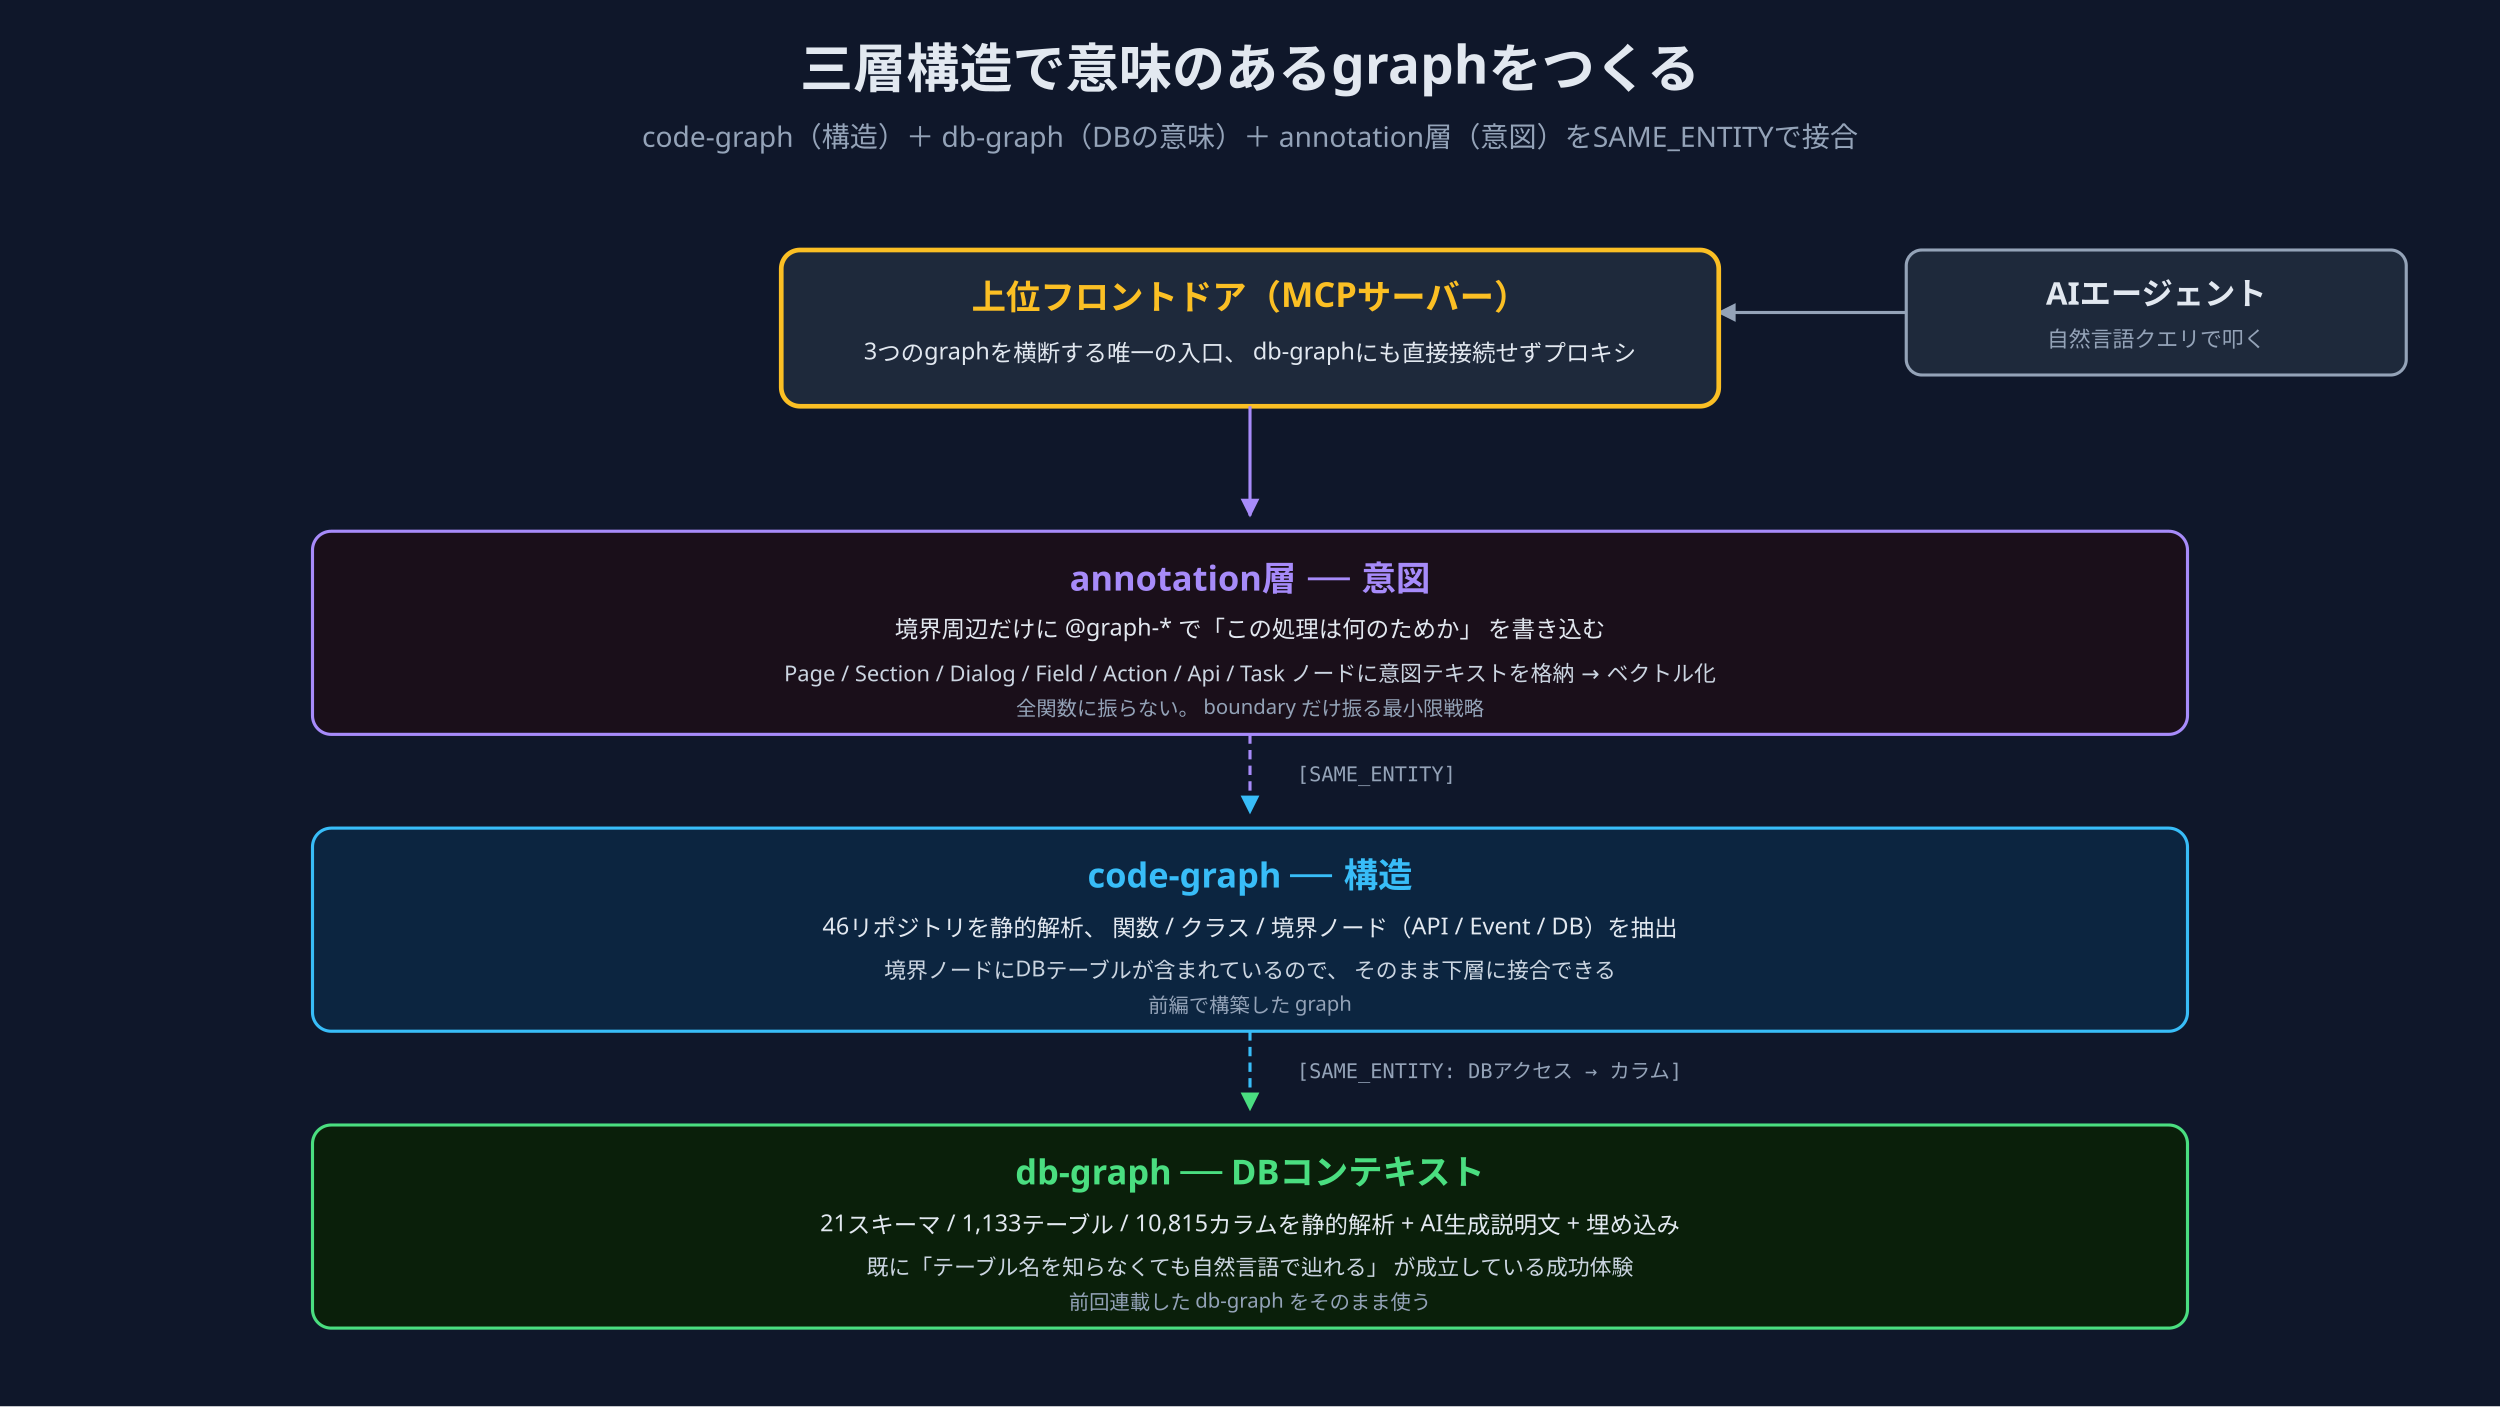
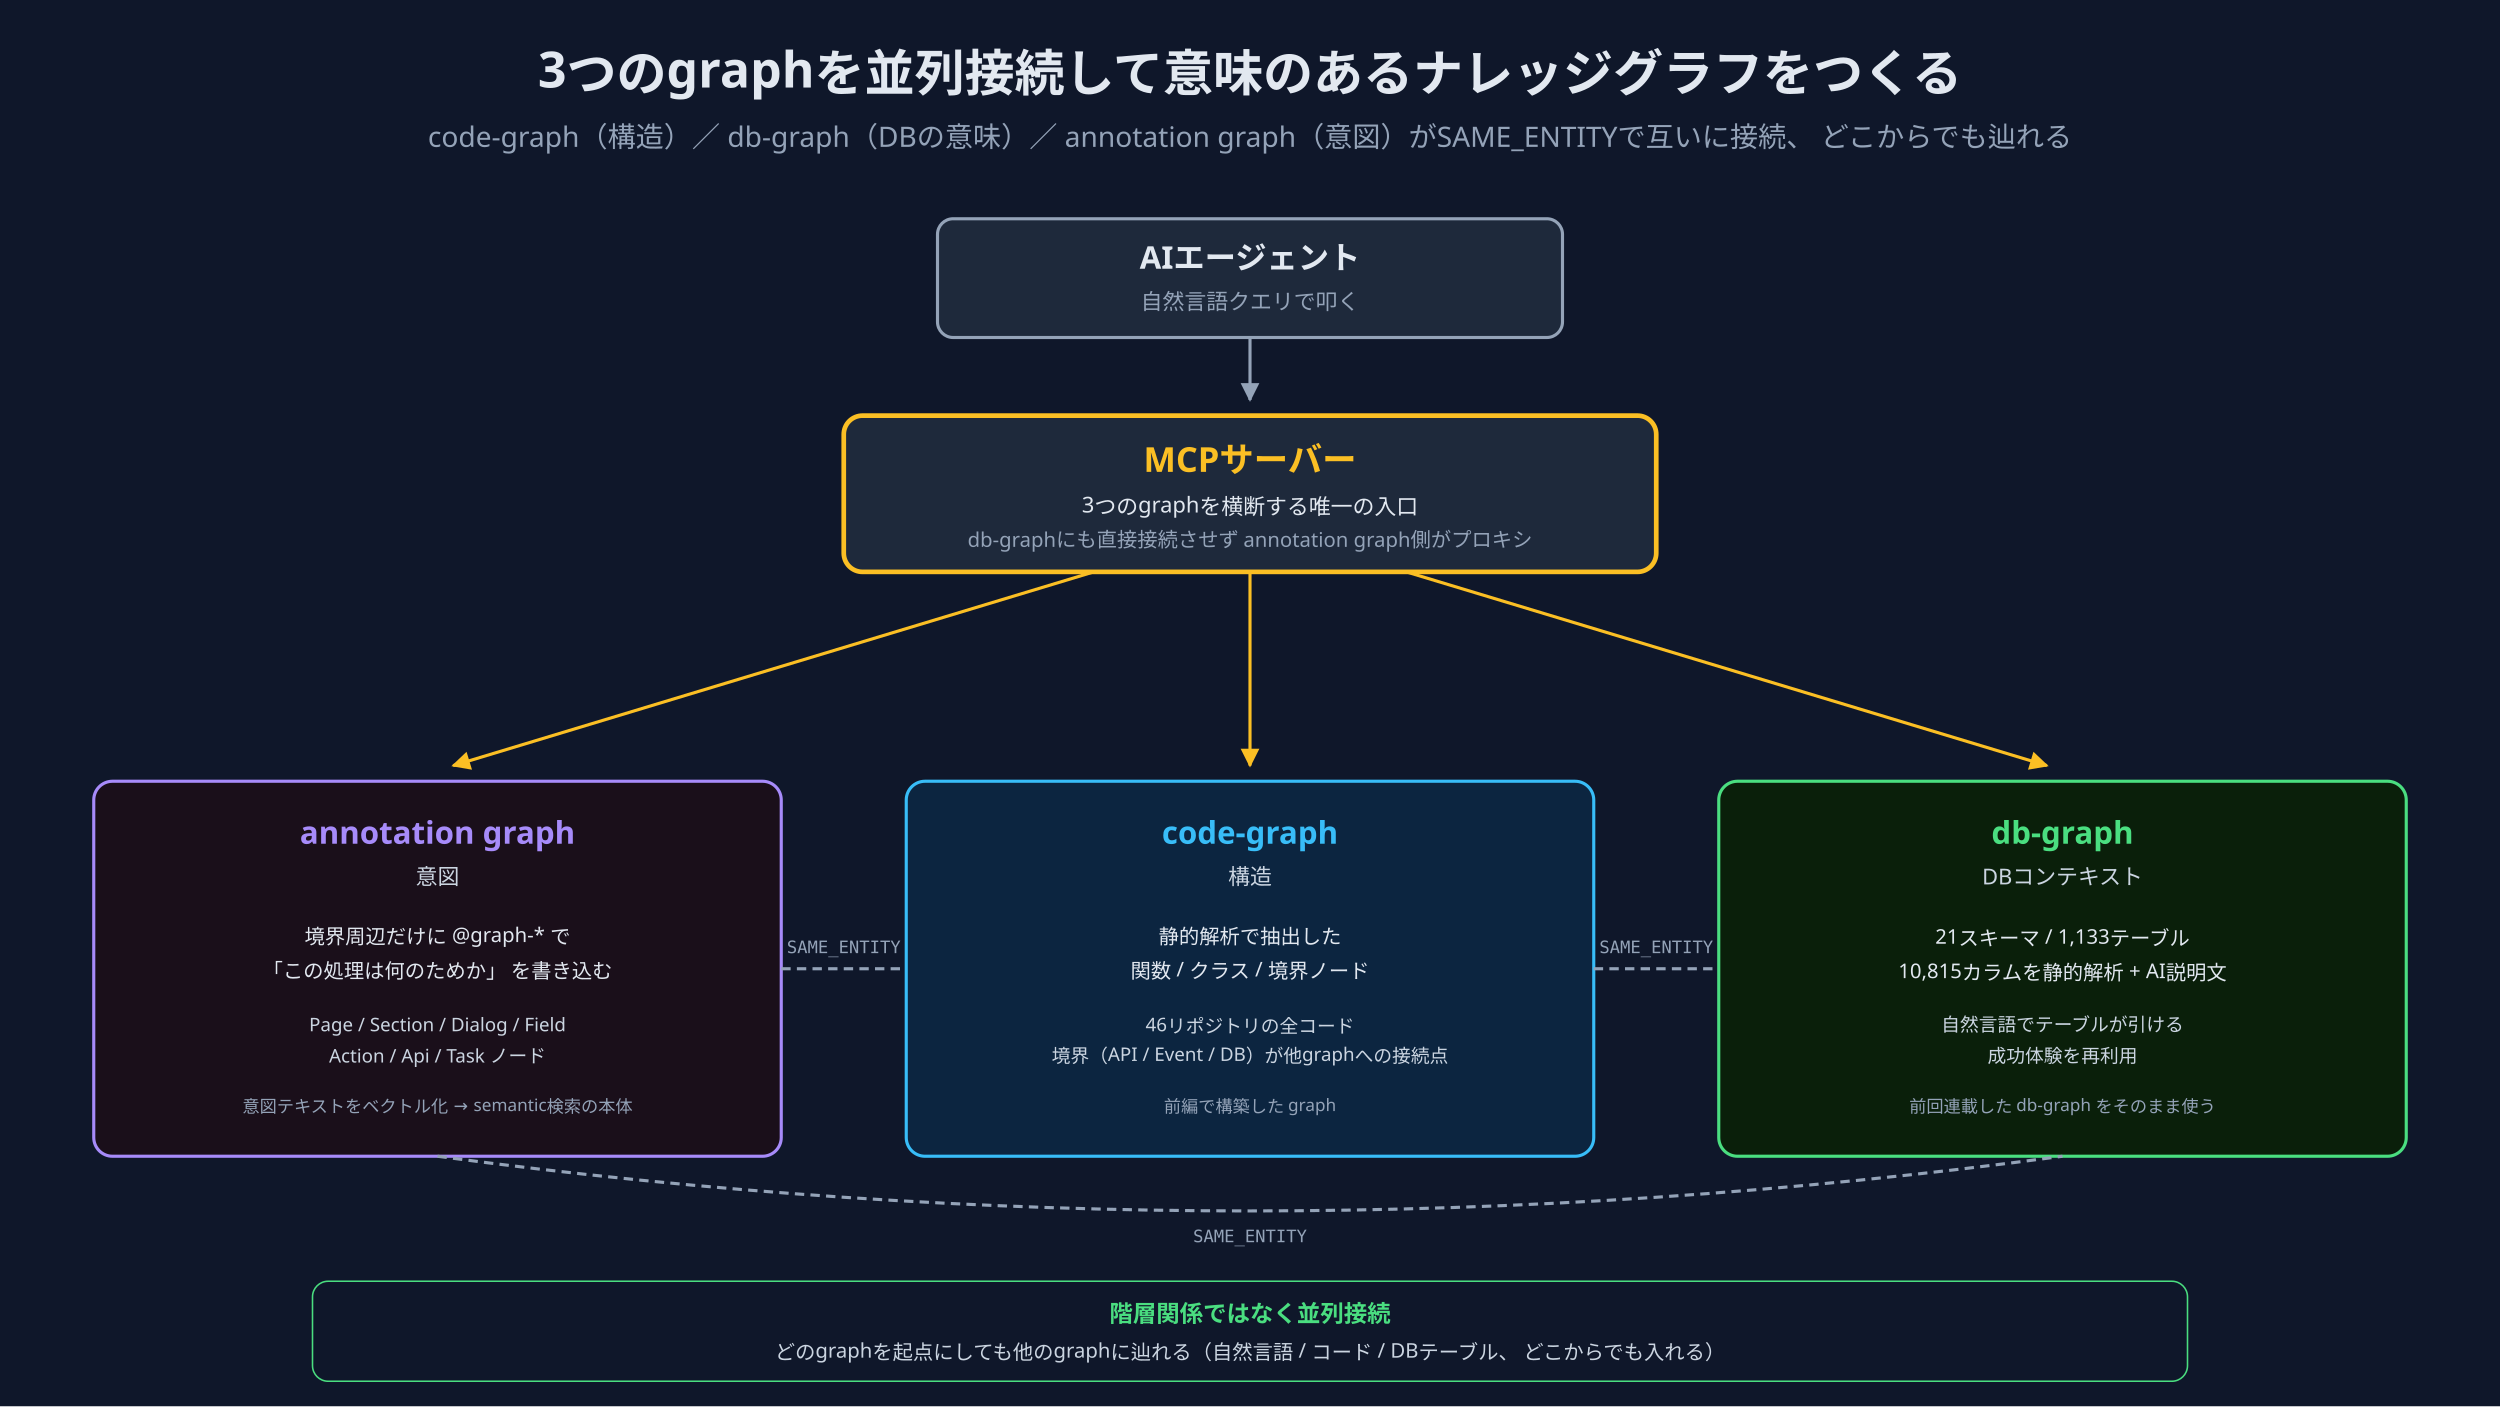
<svg xmlns="http://www.w3.org/2000/svg" width="1600" height="900" viewBox="0 0 1600 900">
  <rect width="1600" height="900" fill="#0f172a" />
  <defs>
-     <marker id="a-orange" viewBox="0 0 10 10" refX="9" refY="5" markerWidth="6" markerHeight="6" orient="auto-start-reverse">
-       <path d="M 0 0 L 10 5 L 0 10 z" fill="#fb923c" />
-     </marker>
-     <marker id="a-violet" viewBox="0 0 10 10" refX="9" refY="5" markerWidth="6" markerHeight="6" orient="auto-start-reverse">
-       <path d="M 0 0 L 10 5 L 0 10 z" fill="#a78bfa" />
-     </marker>
-     <marker id="a-sky" viewBox="0 0 10 10" refX="9" refY="5" markerWidth="6" markerHeight="6" orient="auto-start-reverse">
-       <path d="M 0 0 L 10 5 L 0 10 z" fill="#38bdf8" />
-     </marker>
-     <marker id="a-green" viewBox="0 0 10 10" refX="9" refY="5" markerWidth="6" markerHeight="6" orient="auto-start-reverse">
-       <path d="M 0 0 L 10 5 L 0 10 z" fill="#4ade80" />
-     </marker>
    <marker id="a-muted" viewBox="0 0 10 10" refX="9" refY="5" markerWidth="6" markerHeight="6" orient="auto-start-reverse">
      <path d="M 0 0 L 10 5 L 0 10 z" fill="#94a3b8" />
    </marker>
+     <marker id="a-yellow" viewBox="0 0 10 10" refX="9" refY="5" markerWidth="6" markerHeight="6" orient="auto-start-reverse">
+       <path d="M 0 0 L 10 5 L 0 10 z" fill="#fbbf24" />
+     </marker>
  </defs>
-   <text x="800" y="56" font-size="34" fill="#e2e8f0" text-anchor="middle" font-weight="bold" font-family="Noto Sans JP, system-ui, sans-serif">三層構造で意味のあるgraphをつくる</text>
-   <text x="800" y="94" font-size="18" fill="#94a3b8" text-anchor="middle" font-family="Noto Sans JP, system-ui, sans-serif">code-graph（構造）＋ db-graph（DBの意味）＋ annotation層（意図）をSAME_ENTITYで接合</text>
+   <text x="800" y="56" font-size="32" fill="#e2e8f0" text-anchor="middle" font-weight="bold" font-family="Noto Sans JP, system-ui, sans-serif">3つのgraphを並列接続して意味のあるナレッジグラフをつくる</text>
+   <text x="800" y="94" font-size="18" fill="#94a3b8" text-anchor="middle" font-family="Noto Sans JP, system-ui, sans-serif">code-graph（構造）／ db-graph（DBの意味）／ annotation graph（意図）がSAME_ENTITYで互いに接続、 どこからでも辿れる</text>
  <g font-family="Noto Sans JP, system-ui, sans-serif">
-     <rect x="1220" y="160" width="320" height="80" rx="10" fill="#1e293b" stroke="#94a3b8" stroke-width="2" />
-     <text x="1380" y="195" font-size="20" fill="#e2e8f0" text-anchor="middle" font-weight="bold">AIエージェント</text>
-     <text x="1380" y="222" font-size="14" fill="#94a3b8" text-anchor="middle">自然言語クエリで叩く</text>
+     <rect x="600" y="140" width="400" height="76" rx="10" fill="#1e293b" stroke="#94a3b8" stroke-width="2" />
+     <text x="800" y="172" font-size="20" fill="#e2e8f0" text-anchor="middle" font-weight="bold">AIエージェント</text>
+     <text x="800" y="198" font-size="14" fill="#94a3b8" text-anchor="middle">自然言語クエリで叩く</text>
  </g>
-   <line x1="1220" y1="200" x2="1100" y2="200" stroke="#94a3b8" stroke-width="2" marker-end="url(#a-muted)" />
+   <line x1="800" y1="216" x2="800" y2="256" stroke="#94a3b8" stroke-width="2" marker-end="url(#a-muted)" />
  <g font-family="Noto Sans JP, system-ui, sans-serif">
-     <rect x="500" y="160" width="600" height="100" rx="12" fill="#1e293b" stroke="#fbbf24" stroke-width="3" />
-     <text x="800" y="198" font-size="22" fill="#fbbf24" text-anchor="middle" font-weight="bold">上位フロントドア（MCPサーバー）</text>
-     <text x="800" y="230" font-size="15" fill="#e2e8f0" text-anchor="middle">3つのgraphを横断する唯一の入口、 db-graphにも直接接続せずプロキシ</text>
+     <rect x="540" y="266" width="520" height="100" rx="12" fill="#1e293b" stroke="#fbbf24" stroke-width="3" />
+     <text x="800" y="302" font-size="22" fill="#fbbf24" text-anchor="middle" font-weight="bold">MCPサーバー</text>
+     <text x="800" y="328" font-size="14" fill="#e2e8f0" text-anchor="middle">3つのgraphを横断する唯一の入口</text>
+     <text x="800" y="350" font-size="13" fill="#94a3b8" text-anchor="middle">db-graphにも直接接続させず annotation graph側がプロキシ</text>
  </g>
-   <line x1="800" y1="260" x2="800" y2="330" stroke="#a78bfa" stroke-width="2" marker-end="url(#a-violet)" />
+   <line x1="700" y1="366" x2="290" y2="490" stroke="#fbbf24" stroke-width="2" marker-end="url(#a-yellow)" />
+   <line x1="800" y1="366" x2="800" y2="490" stroke="#fbbf24" stroke-width="2" marker-end="url(#a-yellow)" />
+   <line x1="900" y1="366" x2="1310" y2="490" stroke="#fbbf24" stroke-width="2" marker-end="url(#a-yellow)" />
  <g font-family="Noto Sans JP, system-ui, sans-serif">
-     <rect x="200" y="340" width="1200" height="130" rx="12" fill="#1a0f1a" stroke="#a78bfa" stroke-width="2" />
-     <text x="800" y="378" font-size="22" fill="#a78bfa" text-anchor="middle" font-weight="bold">annotation層 ── 意図</text>
-     <text x="800" y="408" font-size="15" fill="#e2e8f0" text-anchor="middle">境界周辺だけに @graph-* で「この処理は何のためか」 を書き込む</text>
-     <text x="800" y="436" font-size="14" fill="#cbd5e1" text-anchor="middle">Page / Section / Dialog / Field / Action / Api / Task ノードに意図テキストを格納 → ベクトル化</text>
-     <text x="800" y="458" font-size="13" fill="#94a3b8" text-anchor="middle">全関数に振らない。 boundary だけ振る最小限戦略</text>
+     <rect x="60" y="500" width="440" height="240" rx="12" fill="#1a0f1a" stroke="#a78bfa" stroke-width="2" />
+     <text x="280" y="540" font-size="20" fill="#a78bfa" text-anchor="middle" font-weight="bold">annotation graph</text>
+     <text x="280" y="566" font-size="14" fill="#cbd5e1" text-anchor="middle">意図</text>
+     <text x="280" y="604" font-size="13" fill="#e2e8f0" text-anchor="middle">境界周辺だけに @graph-* で</text>
+     <text x="280" y="626" font-size="13" fill="#e2e8f0" text-anchor="middle">「この処理は何のためか」 を書き込む</text>
+     <text x="280" y="660" font-size="12" fill="#cbd5e1" text-anchor="middle">Page / Section / Dialog / Field</text>
+     <text x="280" y="680" font-size="12" fill="#cbd5e1" text-anchor="middle">Action / Api / Task ノード</text>
+     <text x="280" y="712" font-size="11" fill="#94a3b8" text-anchor="middle">意図テキストをベクトル化 → semantic検索の本体</text>
  </g>
-   <text x="830" y="500" font-size="13" fill="#94a3b8" font-family="ui-monospace, SFMono-Regular, Menlo, monospace">[SAME_ENTITY]</text>
-   <line x1="800" y1="470" x2="800" y2="520" stroke="#a78bfa" stroke-width="2" stroke-dasharray="6,4" marker-end="url(#a-sky)" />
  <g font-family="Noto Sans JP, system-ui, sans-serif">
-     <rect x="200" y="530" width="1200" height="130" rx="12" fill="#0c2540" stroke="#38bdf8" stroke-width="2" />
-     <text x="800" y="568" font-size="22" fill="#38bdf8" text-anchor="middle" font-weight="bold">code-graph ── 構造</text>
-     <text x="800" y="598" font-size="15" fill="#e2e8f0" text-anchor="middle">46リポジトリを静的解析、 関数 / クラス / 境界ノード（API / Event / DB）を抽出</text>
-     <text x="800" y="626" font-size="14" fill="#cbd5e1" text-anchor="middle">境界ノードにDBテーブルが含まれているので、 そのまま下層に接合できる</text>
-     <text x="800" y="648" font-size="13" fill="#94a3b8" text-anchor="middle">前編で構築した graph</text>
+     <rect x="580" y="500" width="440" height="240" rx="12" fill="#0c2540" stroke="#38bdf8" stroke-width="2" />
+     <text x="800" y="540" font-size="20" fill="#38bdf8" text-anchor="middle" font-weight="bold">code-graph</text>
+     <text x="800" y="566" font-size="14" fill="#cbd5e1" text-anchor="middle">構造</text>
+     <text x="800" y="604" font-size="13" fill="#e2e8f0" text-anchor="middle">静的解析で抽出した</text>
+     <text x="800" y="626" font-size="13" fill="#e2e8f0" text-anchor="middle">関数 / クラス / 境界ノード</text>
+     <text x="800" y="660" font-size="12" fill="#cbd5e1" text-anchor="middle">46リポジトリの全コード</text>
+     <text x="800" y="680" font-size="12" fill="#cbd5e1" text-anchor="middle">境界（API / Event / DB）が他graphへの接続点</text>
+     <text x="800" y="712" font-size="11" fill="#94a3b8" text-anchor="middle">前編で構築した graph</text>
  </g>
-   <text x="830" y="690" font-size="13" fill="#94a3b8" font-family="ui-monospace, SFMono-Regular, Menlo, monospace">[SAME_ENTITY: DBアクセス → カラム]</text>
-   <line x1="800" y1="660" x2="800" y2="710" stroke="#38bdf8" stroke-width="2" stroke-dasharray="6,4" marker-end="url(#a-green)" />
  <g font-family="Noto Sans JP, system-ui, sans-serif">
-     <rect x="200" y="720" width="1200" height="130" rx="12" fill="#0a1f0a" stroke="#4ade80" stroke-width="2" />
-     <text x="800" y="758" font-size="22" fill="#4ade80" text-anchor="middle" font-weight="bold">db-graph ── DBコンテキスト</text>
-     <text x="800" y="788" font-size="15" fill="#e2e8f0" text-anchor="middle">21スキーマ / 1,133テーブル / 10,815カラムを静的解析 + AI生成説明文 + 埋め込み</text>
-     <text x="800" y="816" font-size="14" fill="#cbd5e1" text-anchor="middle">既に「テーブル名を知らなくても自然言語で辿れる」 が成立している成功体験</text>
-     <text x="800" y="838" font-size="13" fill="#94a3b8" text-anchor="middle">前回連載した db-graph をそのまま使う</text>
+     <rect x="1100" y="500" width="440" height="240" rx="12" fill="#0a1f0a" stroke="#4ade80" stroke-width="2" />
+     <text x="1320" y="540" font-size="20" fill="#4ade80" text-anchor="middle" font-weight="bold">db-graph</text>
+     <text x="1320" y="566" font-size="14" fill="#cbd5e1" text-anchor="middle">DBコンテキスト</text>
+     <text x="1320" y="604" font-size="13" fill="#e2e8f0" text-anchor="middle">21スキーマ / 1,133テーブル</text>
+     <text x="1320" y="626" font-size="13" fill="#e2e8f0" text-anchor="middle">10,815カラムを静的解析 + AI説明文</text>
+     <text x="1320" y="660" font-size="12" fill="#cbd5e1" text-anchor="middle">自然言語でテーブルが引ける</text>
+     <text x="1320" y="680" font-size="12" fill="#cbd5e1" text-anchor="middle">成功体験を再利用</text>
+     <text x="1320" y="712" font-size="11" fill="#94a3b8" text-anchor="middle">前回連載した db-graph をそのまま使う</text>
+   </g>
+   <line x1="500" y1="620" x2="580" y2="620" stroke="#94a3b8" stroke-width="2" stroke-dasharray="6,4" />
+   <line x1="1020" y1="620" x2="1100" y2="620" stroke="#94a3b8" stroke-width="2" stroke-dasharray="6,4" />
+   <text x="540" y="610" font-size="11" fill="#94a3b8" font-family="ui-monospace, SFMono-Regular, Menlo, monospace" text-anchor="middle">SAME_ENTITY</text>
+   <text x="1060" y="610" font-size="11" fill="#94a3b8" font-family="ui-monospace, SFMono-Regular, Menlo, monospace" text-anchor="middle">SAME_ENTITY</text>
+   <path d="M 280 740 Q 800 810 1320 740" stroke="#94a3b8" stroke-width="2" stroke-dasharray="6,4" fill="none" />
+   <text x="800" y="795" font-size="11" fill="#94a3b8" font-family="ui-monospace, SFMono-Regular, Menlo, monospace" text-anchor="middle">SAME_ENTITY</text>
+   <g font-family="Noto Sans JP, system-ui, sans-serif">
+     <rect x="200" y="820" width="1200" height="64" rx="10" fill="#0f172a" stroke="#4ade80" stroke-width="1" />
+     <text x="800" y="846" font-size="15" fill="#4ade80" text-anchor="middle" font-weight="bold">階層関係ではなく並列接続</text>
+     <text x="800" y="870" font-size="13" fill="#cbd5e1" text-anchor="middle">どのgraphを起点にしても他のgraphに辿れる（自然言語 / コード / DBテーブル、 どこからでも入れる）</text>
  </g>
</svg>
